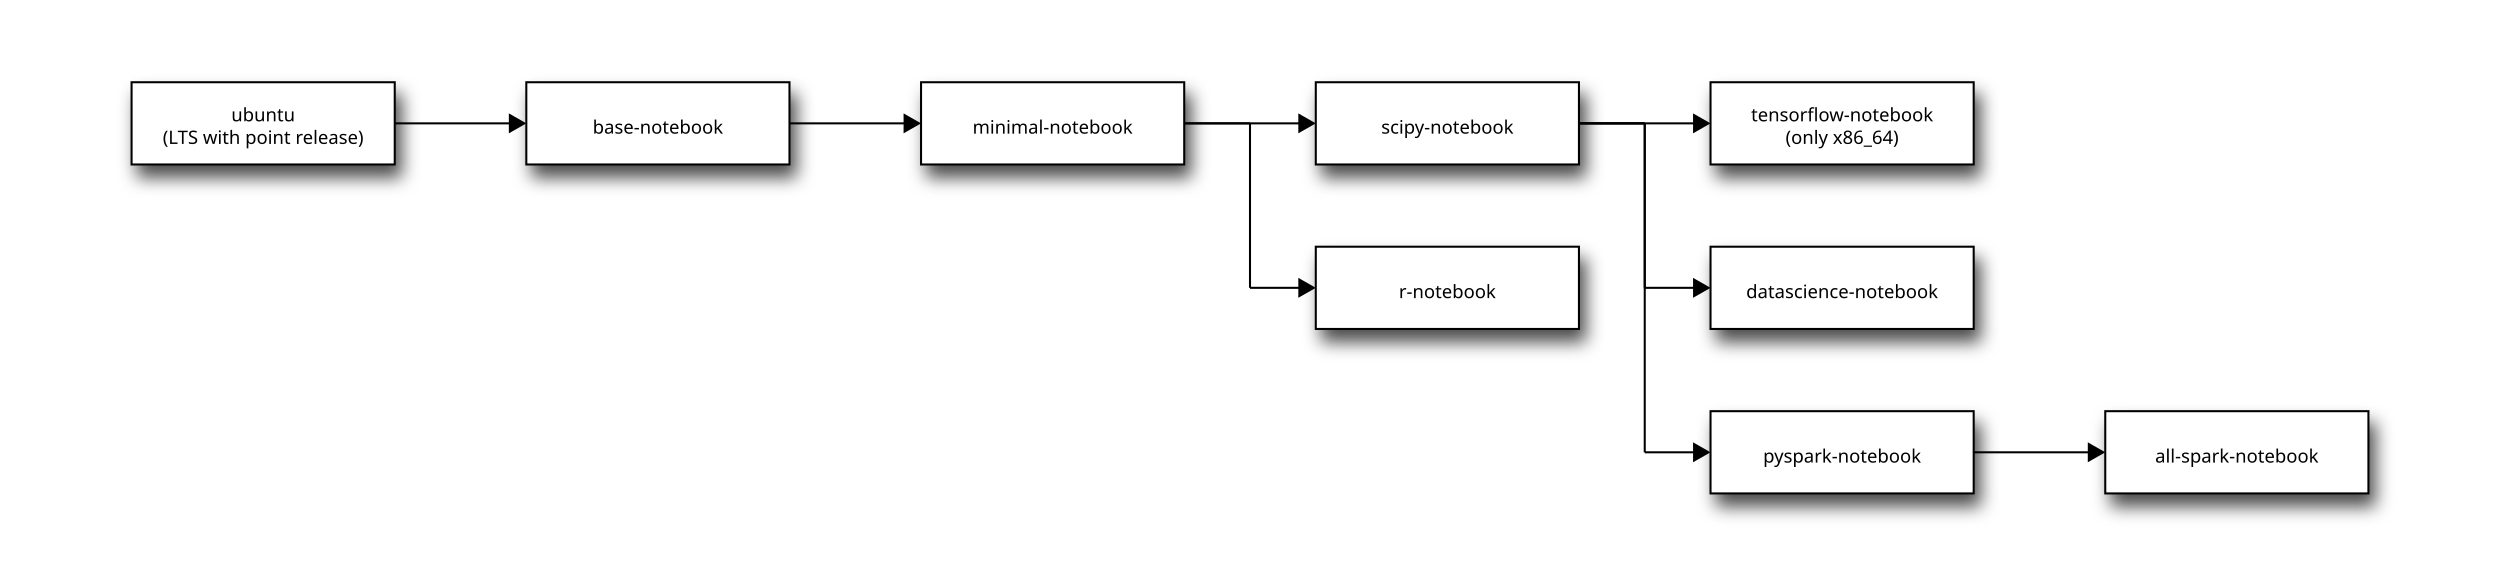
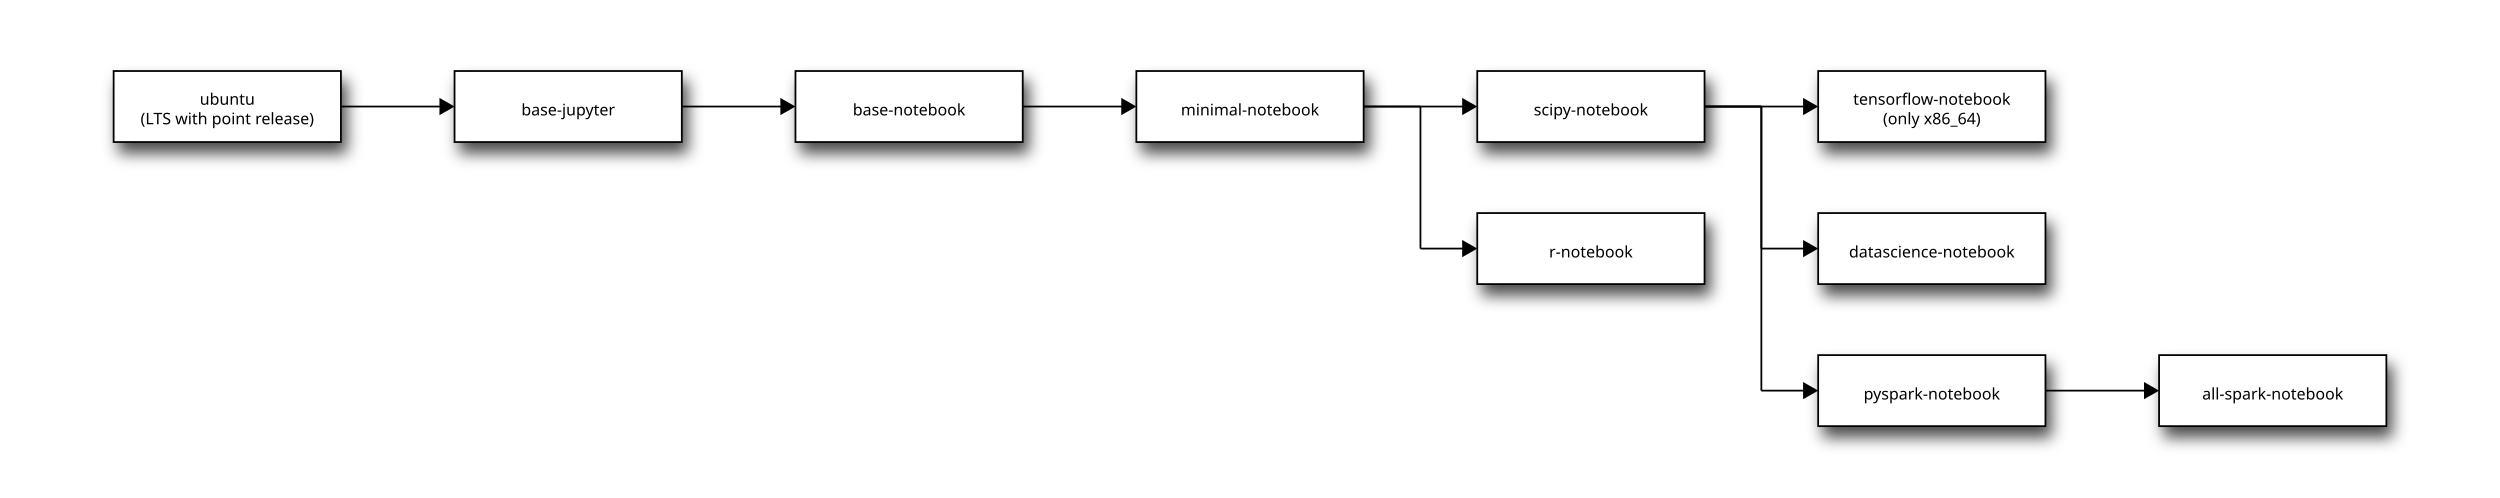
- <svg xmlns="http://www.w3.org/2000/svg" viewBox="0 0 1216 280">
+ <svg xmlns="http://www.w3.org/2000/svg" viewBox="0 0 1408 280">
  <defs id="defs_block">
    <filter height="1.504" id="filter_blur" width="1.157" x="-0.079" y="-0.252">
      <feGaussianBlur id="feGaussianBlur3780" stdDeviation="4.2" />
    </filter>
  </defs>
  <rect fill="rgb(0,0,0)" height="40" stroke="rgb(0,0,0)" style="filter:url(#filter_blur);opacity:0.7;fill-opacity:1" width="128" x="67" y="46" />
  <rect fill="rgb(0,0,0)" height="40" stroke="rgb(0,0,0)" style="filter:url(#filter_blur);opacity:0.7;fill-opacity:1" width="128" x="259" y="46" />
  <rect fill="rgb(0,0,0)" height="40" stroke="rgb(0,0,0)" style="filter:url(#filter_blur);opacity:0.7;fill-opacity:1" width="128" x="451" y="46" />
  <rect fill="rgb(0,0,0)" height="40" stroke="rgb(0,0,0)" style="filter:url(#filter_blur);opacity:0.7;fill-opacity:1" width="128" x="643" y="46" />
-   <rect fill="rgb(0,0,0)" height="40" stroke="rgb(0,0,0)" style="filter:url(#filter_blur);opacity:0.7;fill-opacity:1" width="128" x="643" y="126" />
  <rect fill="rgb(0,0,0)" height="40" stroke="rgb(0,0,0)" style="filter:url(#filter_blur);opacity:0.7;fill-opacity:1" width="128" x="835" y="46" />
  <rect fill="rgb(0,0,0)" height="40" stroke="rgb(0,0,0)" style="filter:url(#filter_blur);opacity:0.7;fill-opacity:1" width="128" x="835" y="126" />
-   <rect fill="rgb(0,0,0)" height="40" stroke="rgb(0,0,0)" style="filter:url(#filter_blur);opacity:0.7;fill-opacity:1" width="128" x="835" y="206" />
+   <rect fill="rgb(0,0,0)" height="40" stroke="rgb(0,0,0)" style="filter:url(#filter_blur);opacity:0.7;fill-opacity:1" width="128" x="1027" y="46" />
+   <rect fill="rgb(0,0,0)" height="40" stroke="rgb(0,0,0)" style="filter:url(#filter_blur);opacity:0.7;fill-opacity:1" width="128" x="1027" y="126" />
  <rect fill="rgb(0,0,0)" height="40" stroke="rgb(0,0,0)" style="filter:url(#filter_blur);opacity:0.7;fill-opacity:1" width="128" x="1027" y="206" />
+   <rect fill="rgb(0,0,0)" height="40" stroke="rgb(0,0,0)" style="filter:url(#filter_blur);opacity:0.7;fill-opacity:1" width="128" x="1219" y="206" />
  <rect fill="rgb(255,255,255)" height="40" stroke="rgb(0,0,0)" width="128" x="64" y="40" />
  <text fill="rgb(0,0,0)" font-family="sans-serif" font-size="9" font-style="normal" font-weight="normal" text-anchor="middle" textLength="30" x="128" y="59">ubuntu</text>
  <text fill="rgb(0,0,0)" font-family="sans-serif" font-size="9" font-style="normal" font-weight="normal" text-anchor="middle" textLength="119" x="128" y="70">(LTS with point release)</text>
  <rect fill="rgb(255,255,255)" height="40" stroke="rgb(0,0,0)" width="128" x="256" y="40" />
-   <text fill="rgb(0,0,0)" font-family="sans-serif" font-size="9" font-style="normal" font-weight="normal" text-anchor="middle" textLength="65" x="320" y="65">base-notebook</text>
+   <text fill="rgb(0,0,0)" font-family="sans-serif" font-size="9" font-style="normal" font-weight="normal" text-anchor="middle" textLength="60" x="320" y="65">base-jupyter</text>
  <rect fill="rgb(255,255,255)" height="40" stroke="rgb(0,0,0)" width="128" x="448" y="40" />
-   <text fill="rgb(0,0,0)" font-family="sans-serif" font-size="9" font-style="normal" font-weight="normal" text-anchor="middle" textLength="80" x="512" y="65">minimal-notebook</text>
+   <text fill="rgb(0,0,0)" font-family="sans-serif" font-size="9" font-style="normal" font-weight="normal" text-anchor="middle" textLength="65" x="512" y="65">base-notebook</text>
  <rect fill="rgb(255,255,255)" height="40" stroke="rgb(0,0,0)" width="128" x="640" y="40" />
-   <text fill="rgb(0,0,0)" font-family="sans-serif" font-size="9" font-style="normal" font-weight="normal" text-anchor="middle" textLength="70" x="704" y="65">scipy-notebook</text>
-   <rect fill="rgb(255,255,255)" height="40" stroke="rgb(0,0,0)" width="128" x="640" y="120" />
-   <text fill="rgb(0,0,0)" font-family="sans-serif" font-size="9" font-style="normal" font-weight="normal" text-anchor="middle" textLength="50" x="704" y="145">r-notebook</text>
+   <text fill="rgb(0,0,0)" font-family="sans-serif" font-size="9" font-style="normal" font-weight="normal" text-anchor="middle" textLength="80" x="704" y="65">minimal-notebook</text>
  <rect fill="rgb(255,255,255)" height="40" stroke="rgb(0,0,0)" width="128" x="832" y="40" />
-   <text fill="rgb(0,0,0)" font-family="sans-serif" font-size="9" font-style="normal" font-weight="normal" text-anchor="middle" textLength="95" x="896" y="59">tensorflow-notebook</text>
-   <text fill="rgb(0,0,0)" font-family="sans-serif" font-size="9" font-style="normal" font-weight="normal" text-anchor="middle" textLength="65" x="896" y="70">(only x86_64)</text>
+   <text fill="rgb(0,0,0)" font-family="sans-serif" font-size="9" font-style="normal" font-weight="normal" text-anchor="middle" textLength="70" x="896" y="65">scipy-notebook</text>
  <rect fill="rgb(255,255,255)" height="40" stroke="rgb(0,0,0)" width="128" x="832" y="120" />
-   <text fill="rgb(0,0,0)" font-family="sans-serif" font-size="9" font-style="normal" font-weight="normal" text-anchor="middle" textLength="100" x="896" y="145">datascience-notebook</text>
-   <rect fill="rgb(255,255,255)" height="40" stroke="rgb(0,0,0)" width="128" x="832" y="200" />
-   <text fill="rgb(0,0,0)" font-family="sans-serif" font-size="9" font-style="normal" font-weight="normal" text-anchor="middle" textLength="80" x="896" y="225">pyspark-notebook</text>
+   <text fill="rgb(0,0,0)" font-family="sans-serif" font-size="9" font-style="normal" font-weight="normal" text-anchor="middle" textLength="50" x="896" y="145">r-notebook</text>
+   <rect fill="rgb(255,255,255)" height="40" stroke="rgb(0,0,0)" width="128" x="1024" y="40" />
+   <text fill="rgb(0,0,0)" font-family="sans-serif" font-size="9" font-style="normal" font-weight="normal" text-anchor="middle" textLength="95" x="1088" y="59">tensorflow-notebook</text>
+   <text fill="rgb(0,0,0)" font-family="sans-serif" font-size="9" font-style="normal" font-weight="normal" text-anchor="middle" textLength="65" x="1088" y="70">(only x86_64)</text>
+   <rect fill="rgb(255,255,255)" height="40" stroke="rgb(0,0,0)" width="128" x="1024" y="120" />
+   <text fill="rgb(0,0,0)" font-family="sans-serif" font-size="9" font-style="normal" font-weight="normal" text-anchor="middle" textLength="100" x="1088" y="145">datascience-notebook</text>
  <rect fill="rgb(255,255,255)" height="40" stroke="rgb(0,0,0)" width="128" x="1024" y="200" />
-   <text fill="rgb(0,0,0)" font-family="sans-serif" font-size="9" font-style="normal" font-weight="normal" text-anchor="middle" textLength="90" x="1088" y="225">all-spark-notebook</text>
+   <text fill="rgb(0,0,0)" font-family="sans-serif" font-size="9" font-style="normal" font-weight="normal" text-anchor="middle" textLength="80" x="1088" y="225">pyspark-notebook</text>
+   <rect fill="rgb(255,255,255)" height="40" stroke="rgb(0,0,0)" width="128" x="1216" y="200" />
+   <text fill="rgb(0,0,0)" font-family="sans-serif" font-size="9" font-style="normal" font-weight="normal" text-anchor="middle" textLength="90" x="1280" y="225">all-spark-notebook</text>
  <path d="M 192 60 L 248 60" fill="none" stroke="rgb(0,0,0)" />
  <polygon fill="rgb(0,0,0)" points="255,60 248,56 248,64 255,60" stroke="rgb(0,0,0)" />
  <path d="M 384 60 L 440 60" fill="none" stroke="rgb(0,0,0)" />
  <polygon fill="rgb(0,0,0)" points="447,60 440,56 440,64 447,60" stroke="rgb(0,0,0)" />
  <path d="M 576 60 L 632 60" fill="none" stroke="rgb(0,0,0)" />
  <polygon fill="rgb(0,0,0)" points="639,60 632,56 632,64 639,60" stroke="rgb(0,0,0)" />
-   <path d="M 576 60 L 608 60" fill="none" stroke="rgb(0,0,0)" />
-   <path d="M 608 60 L 608 140" fill="none" stroke="rgb(0,0,0)" />
-   <path d="M 608 140 L 632 140" fill="none" stroke="rgb(0,0,0)" />
-   <polygon fill="rgb(0,0,0)" points="639,140 632,136 632,144 639,140" stroke="rgb(0,0,0)" />
  <path d="M 768 60 L 800 60" fill="none" stroke="rgb(0,0,0)" />
  <path d="M 800 60 L 800 140" fill="none" stroke="rgb(0,0,0)" />
  <path d="M 800 140 L 824 140" fill="none" stroke="rgb(0,0,0)" />
  <polygon fill="rgb(0,0,0)" points="831,140 824,136 824,144 831,140" stroke="rgb(0,0,0)" />
  <path d="M 768 60 L 824 60" fill="none" stroke="rgb(0,0,0)" />
  <polygon fill="rgb(0,0,0)" points="831,60 824,56 824,64 831,60" stroke="rgb(0,0,0)" />
-   <path d="M 768 60 L 800 60" fill="none" stroke="rgb(0,0,0)" />
-   <path d="M 800 60 L 800 220" fill="none" stroke="rgb(0,0,0)" />
-   <path d="M 800 220 L 824 220" fill="none" stroke="rgb(0,0,0)" />
-   <polygon fill="rgb(0,0,0)" points="831,220 824,216 824,224 831,220" stroke="rgb(0,0,0)" />
-   <path d="M 960 220 L 1016 220" fill="none" stroke="rgb(0,0,0)" />
+   <path d="M 960 60 L 992 60" fill="none" stroke="rgb(0,0,0)" />
+   <path d="M 992 60 L 992 140" fill="none" stroke="rgb(0,0,0)" />
+   <path d="M 992 140 L 1016 140" fill="none" stroke="rgb(0,0,0)" />
+   <polygon fill="rgb(0,0,0)" points="1023,140 1016,136 1016,144 1023,140" stroke="rgb(0,0,0)" />
+   <path d="M 960 60 L 1016 60" fill="none" stroke="rgb(0,0,0)" />
+   <polygon fill="rgb(0,0,0)" points="1023,60 1016,56 1016,64 1023,60" stroke="rgb(0,0,0)" />
+   <path d="M 960 60 L 992 60" fill="none" stroke="rgb(0,0,0)" />
+   <path d="M 992 60 L 992 220" fill="none" stroke="rgb(0,0,0)" />
+   <path d="M 992 220 L 1016 220" fill="none" stroke="rgb(0,0,0)" />
  <polygon fill="rgb(0,0,0)" points="1023,220 1016,216 1016,224 1023,220" stroke="rgb(0,0,0)" />
+   <path d="M 1152 220 L 1208 220" fill="none" stroke="rgb(0,0,0)" />
+   <polygon fill="rgb(0,0,0)" points="1215,220 1208,216 1208,224 1215,220" stroke="rgb(0,0,0)" />
</svg>
